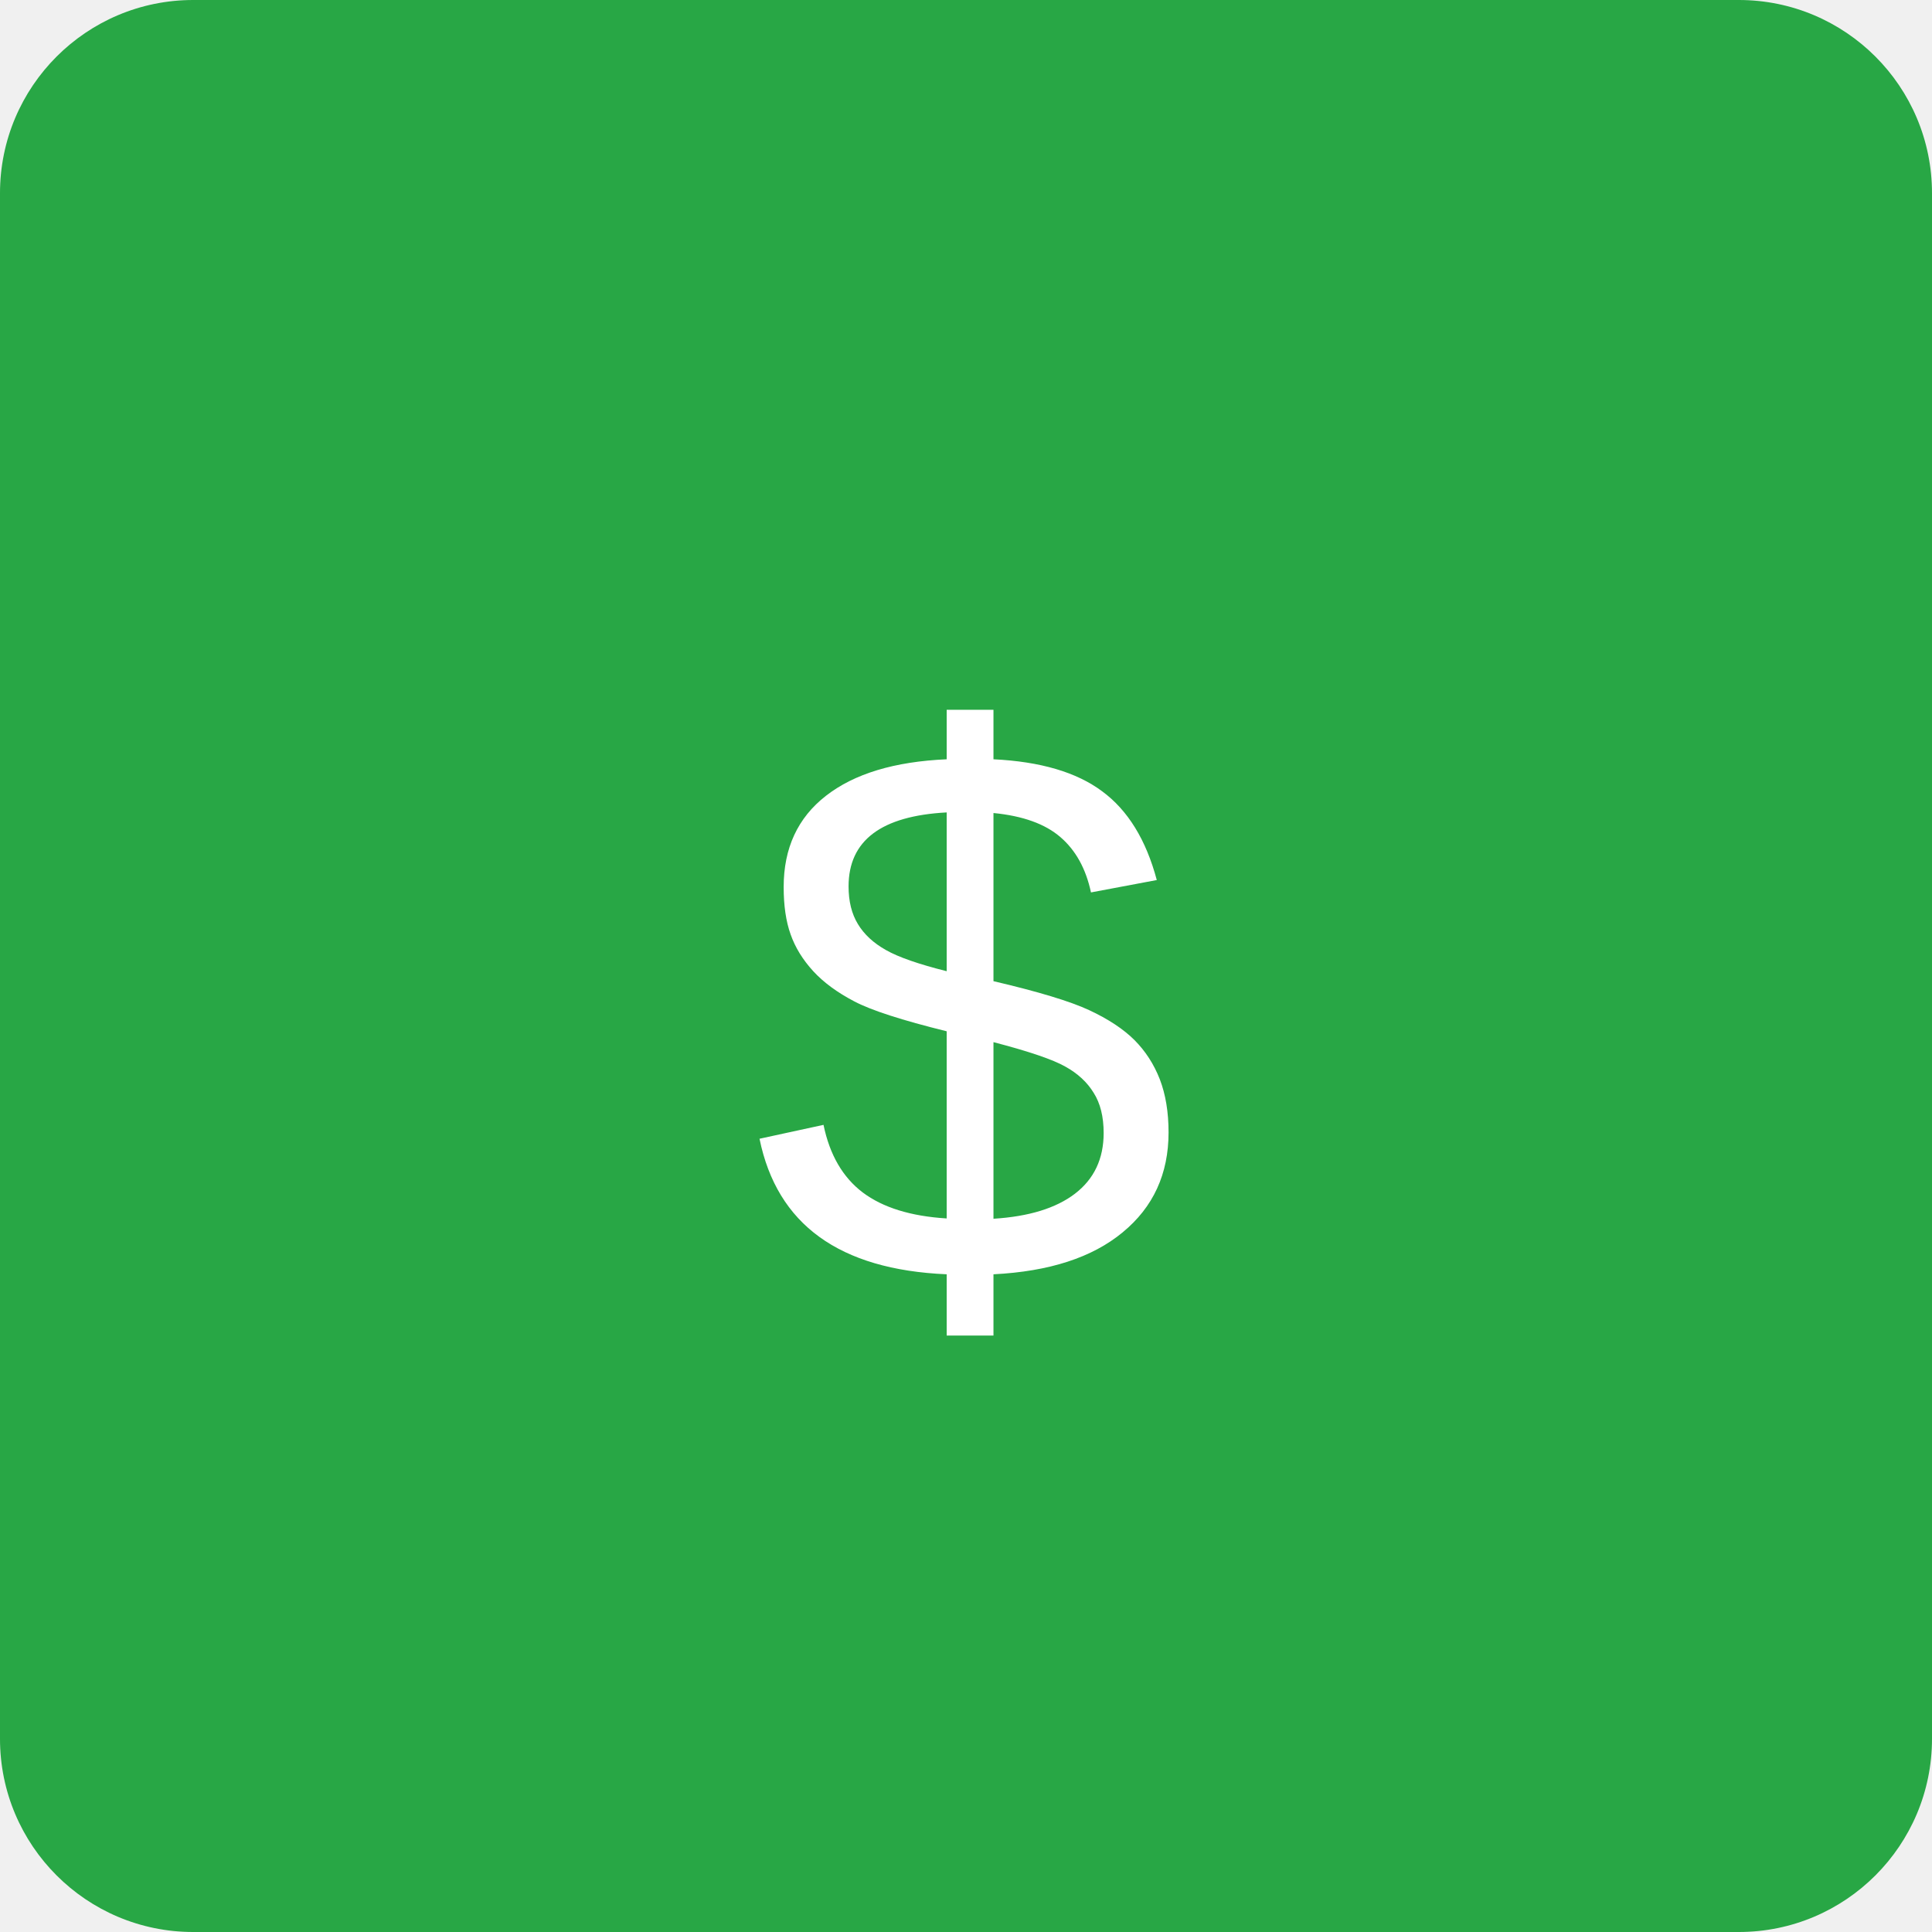
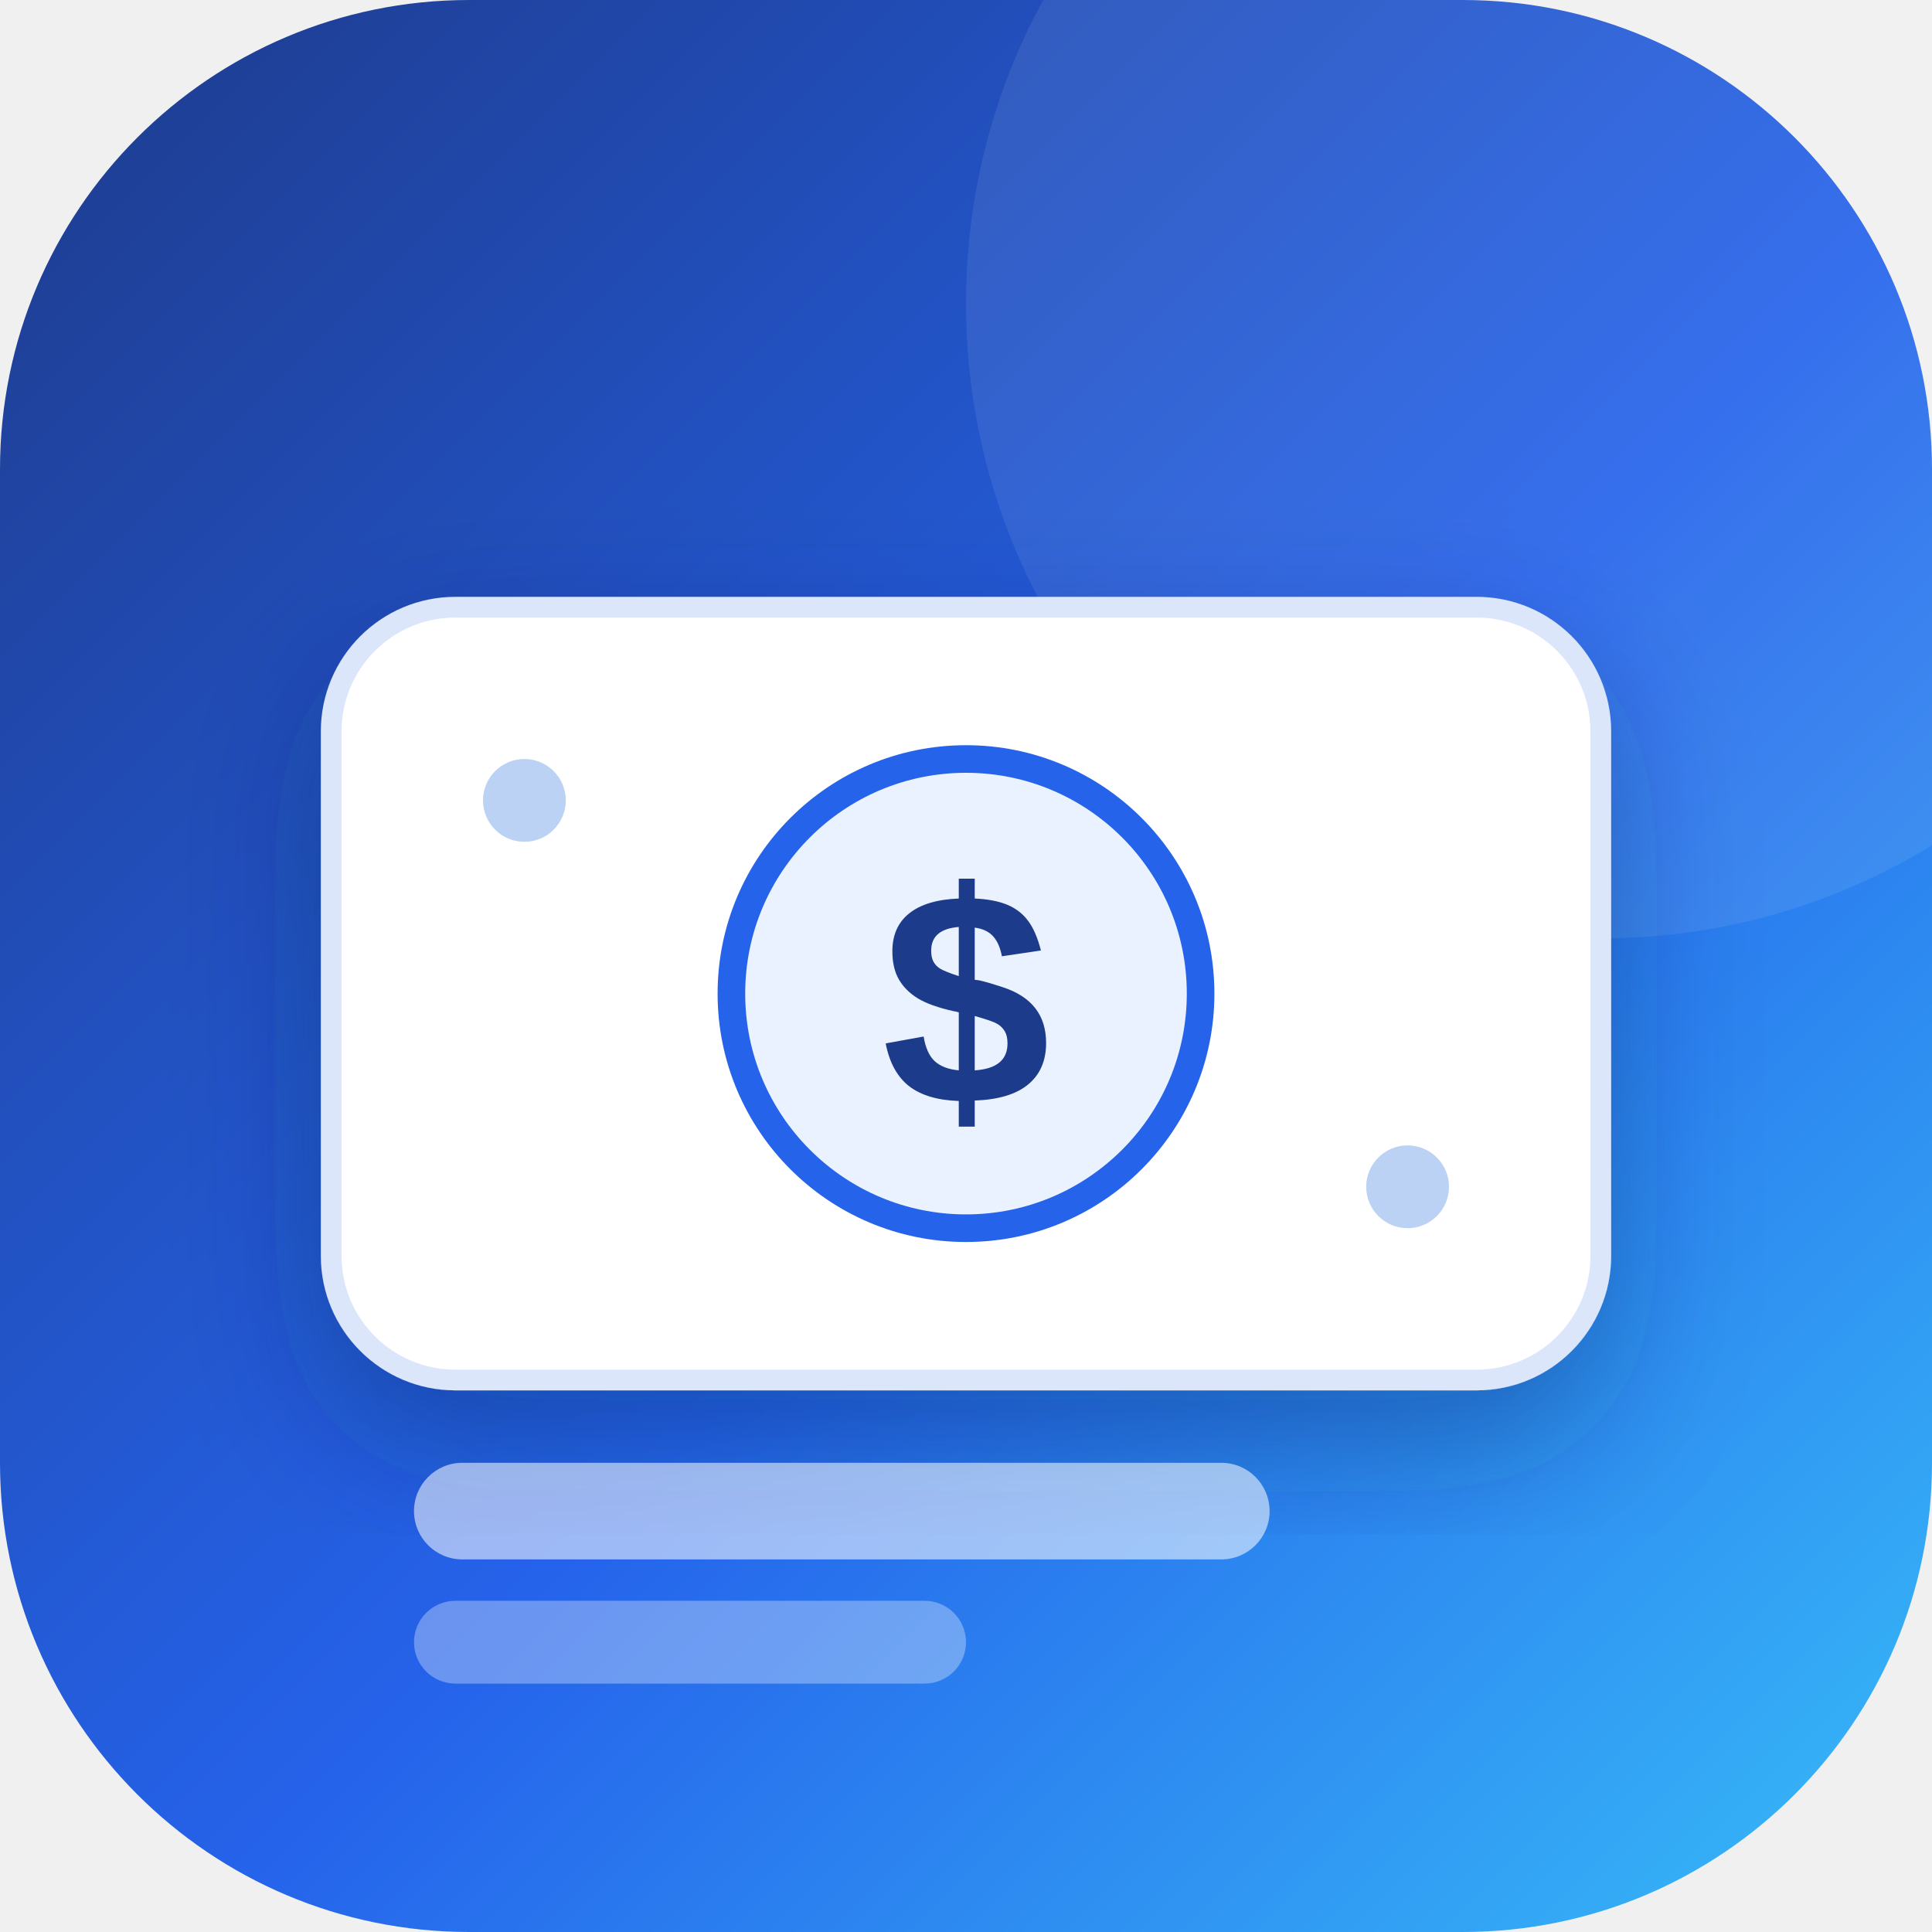
- <svg xmlns="http://www.w3.org/2000/svg" viewBox="0 0 100 100">
-   <rect width="100" height="100" rx="10" fill="#28a745" />
-   <text x="50" y="55" font-family="Arial" font-size="40" fill="white" text-anchor="middle" dominant-baseline="middle">$</text>
+ <svg xmlns="http://www.w3.org/2000/svg" width="140" height="140" viewBox="0 0 140 140">
+   <defs>
+     <linearGradient id="cashBg" x1="0" y1="0" x2="1" y2="1">
+       <stop offset="0" stop-color="#1e3a8a" />
+       <stop offset="0.55" stop-color="#2563eb" />
+       <stop offset="1" stop-color="#38bdf8" />
+     </linearGradient>
+     <filter id="cashShadow" x="-20%" y="-20%" width="140%" height="140%">
+       <feDropShadow dx="0" dy="4" stdDeviation="5" flood-color="#0b2a5b" flood-opacity="0.35" />
+     </filter>
+   </defs>
+   <rect x="0" y="0" width="140" height="140" rx="34" fill="url(#cashBg)" />
+   <circle cx="116" cy="22" r="46" fill="#ffffff" opacity="0.08" />
+   <g filter="url(#cashShadow)">
+     <rect x="24" y="44" width="92" height="56" rx="9" fill="#ffffff" />
+     <rect x="24" y="44" width="92" height="56" rx="9" fill="none" stroke="#dbe6fb" stroke-width="1.5" />
+     <circle cx="38" cy="58" r="3" fill="#bcd2f5" />
+     <circle cx="102" cy="86" r="3" fill="#bcd2f5" />
+     <circle cx="70" cy="72" r="17" fill="#eaf2ff" />
+     <circle cx="70" cy="72" r="17" fill="none" stroke="#2563eb" stroke-width="2" />
+     <text x="70" y="80" text-anchor="middle" font-family="Arial, Helvetica, sans-serif" font-size="22" font-weight="800" fill="#1e3a8a">$</text>
+   </g>
+   <rect x="30" y="106" width="62" height="7" rx="3.5" fill="#ffffff" opacity="0.55" />
+   <rect x="30" y="116" width="40" height="6" rx="3" fill="#ffffff" opacity="0.32" />
</svg>
